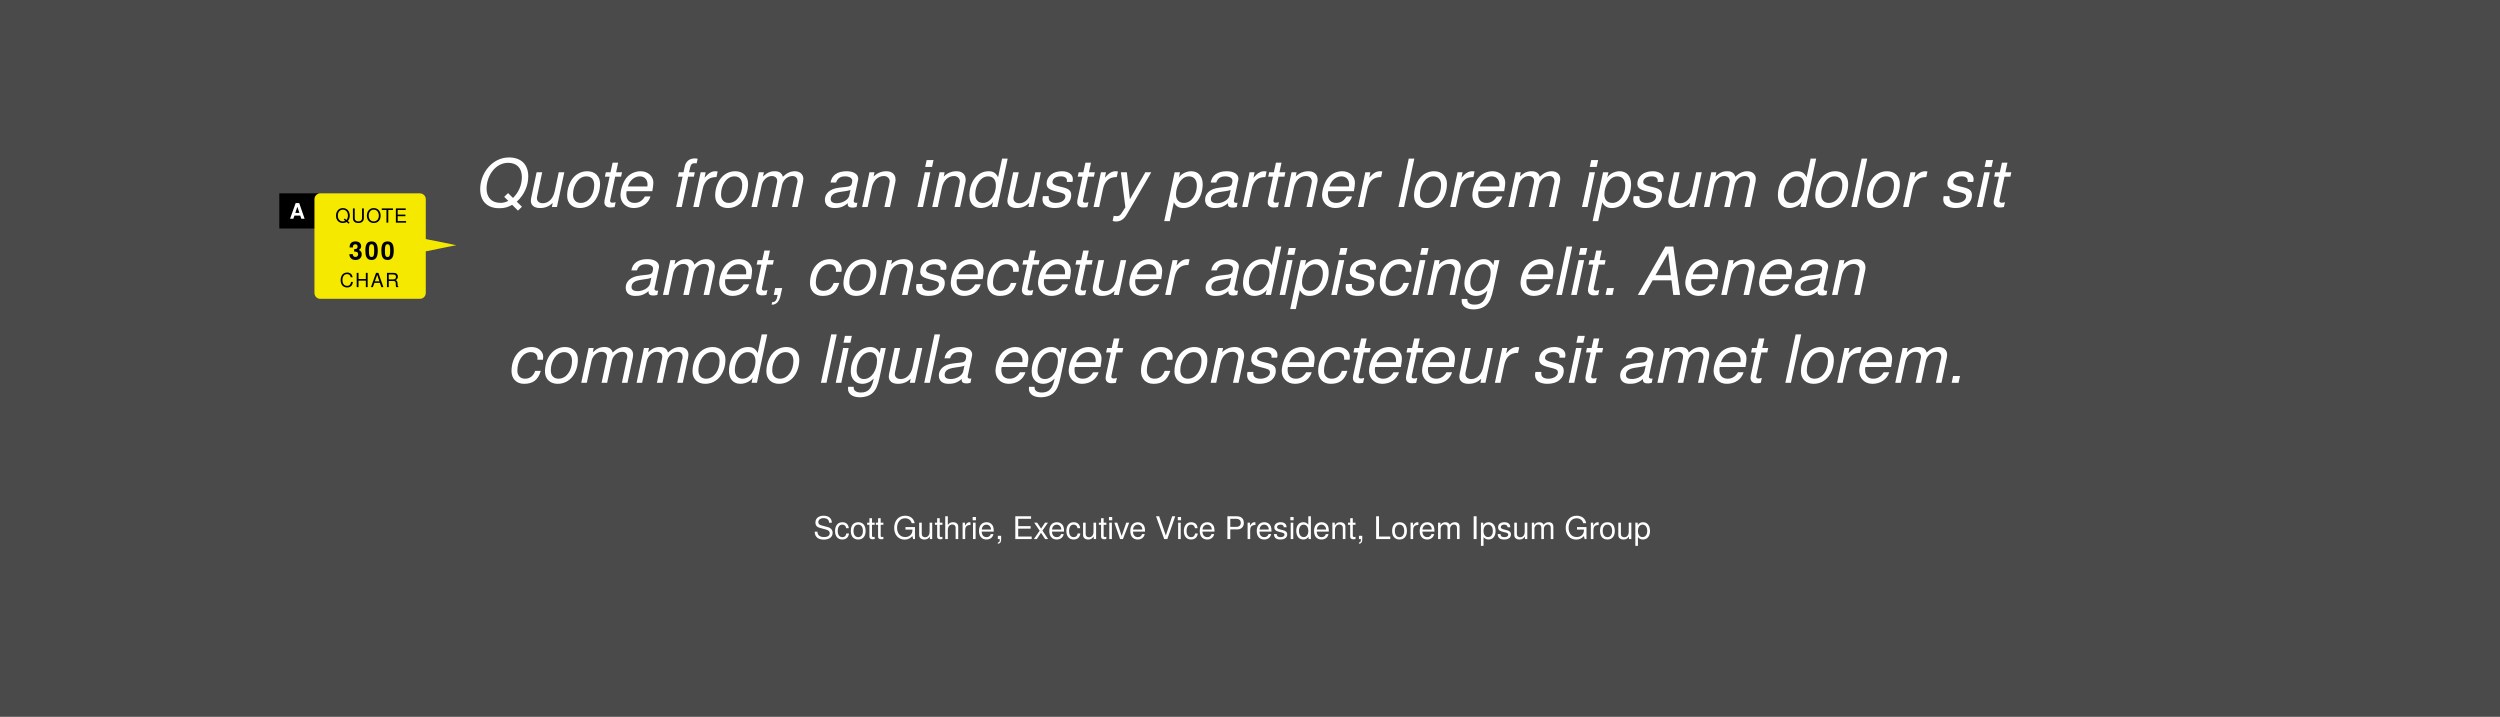
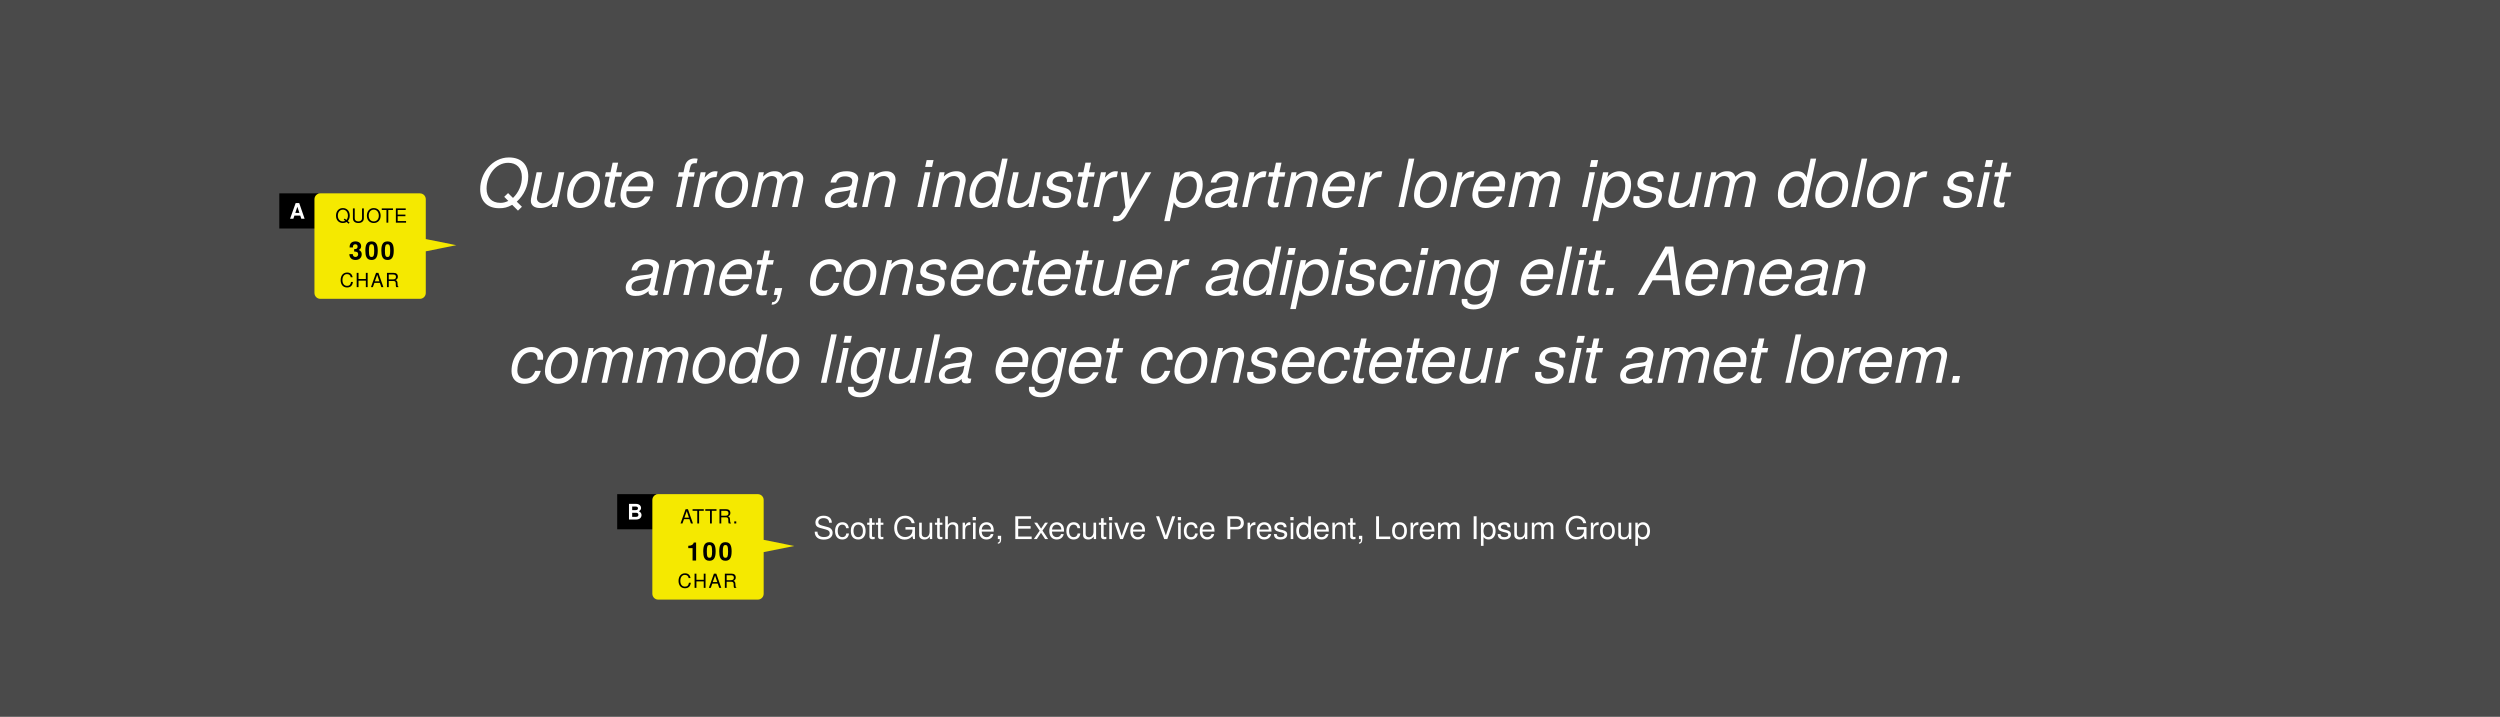
<svg xmlns="http://www.w3.org/2000/svg" width="1280px" height="367px" viewBox="0 0 1280 367" version="1.1">
  <defs />
  <g id="Pattern-Library" stroke="none" stroke-width="1" fill="none" fill-rule="evenodd">
    <g id="quote">
      <g id="Group-3" fill="#4A4A4A">
        <rect id="Rectangle" x="0" y="0" width="1280" height="367" />
      </g>
      <text id="Quote-from-an-indust" font-family="HelveticaNeue-Italic, Helvetica Neue" font-size="34" font-style="italic" font-weight="normal" line-spacing="45" fill="#FFFFFF">
        <tspan x="243.982" y="106">Quote from an industry partner lorem ipsum dolor sit </tspan>
        <tspan x="319.819" y="151">amet, consectetuer adipiscing elit. Aenean </tspan>
        <tspan x="260.982" y="196">commodo ligula eget consecteteur sit amet lorem.</tspan>
      </text>
      <text id="Scott-Guthrie,-Execu" font-family="HelveticaNeue, Helvetica Neue" font-size="16" font-weight="normal" line-spacing="28" fill="#FFFFFF">
        <tspan x="416.368" y="276">Scott Guthrie, Executive Vice President, Lorem Ipsum Group</tspan>
      </text>
      <g id="count-with-letter" transform="translate(143, 99)">
        <g id="Group-3">
          <rect id="Rectangle-7" fill="#000000" x="0" y="0" width="20" height="18" />
          <g id="Group-34" transform="translate(18, 0)">
            <path d="M57,23.402 L57,3 C57,1.343 55.657,3.66629817e-15 54,-4.4408921e-16 L54,0 L3,0 L3,-4.4408921e-16 C1.343,-1.39730022e-16 -6.46995335e-16,1.343 -4.4408921e-16,3 L0,3 L-4.4408921e-16,51 C3.43777239e-15,52.657 1.343,54 3,54 L3,54 L54,54 C55.657,54 57,52.657 57,51 L57,51 L57,29.675 L72.615,26.539 L57,23.402 Z" id="Combined-Shape" fill="#F5E900" />
            <text id="CHAR" font-family="HelveticaNeue-Medium, Helvetica Neue" font-size="10" font-weight="400" line-spacing="13" letter-spacing="0.75" fill="#000000">
              <tspan x="12.925" y="48">CHAR</tspan>
            </text>
            <text id="170" font-family="HelveticaNeue-CondensedBold, Helvetica Neue" font-size="13" font-style="condensed" font-weight="bold" line-spacing="13" letter-spacing="0.96" fill="#000000">
              <tspan x="17.5" y="34">300</tspan>
            </text>
            <text id="HEADER" font-family="HelveticaNeue-Medium, Helvetica Neue" font-size="10" font-weight="400" line-spacing="13" letter-spacing="0.409" fill="#000000">
              <tspan x="10.652" y="15">QUOTE</tspan>
            </text>
          </g>
          <text id="A" font-family="HelveticaNeue-Bold, Helvetica Neue" font-size="11" font-weight="bold" fill="#FFFFFF">
            <tspan x="5.232" y="13">A</tspan>
          </text>
        </g>
      </g>
+       <g id="count-with-letter" transform="translate(316, 253)">
+         <g id="Group-3">
+           <rect id="Rectangle-7" fill="#000000" x="0" y="0" width="20" height="18" />
+           <g id="Group-34" transform="translate(18, 0)">
+             <path d="M57,23.402 L57,3 C57,1.343 55.657,3.66629817e-15 54,-4.4408921e-16 L54,0 L3,0 L3,-4.4408921e-16 C1.343,-1.39730022e-16 -6.46995335e-16,1.343 -4.4408921e-16,3 L0,3 L-4.4408921e-16,51 C3.43777239e-15,52.657 1.343,54 3,54 L3,54 L54,54 C55.657,54 57,52.657 57,51 L57,51 L57,29.675 L72.615,26.539 L57,23.402 Z" id="Combined-Shape" fill="#F5E900" />
+             <text id="CHAR" font-family="HelveticaNeue-Medium, Helvetica Neue" font-size="10" font-weight="400" line-spacing="13" letter-spacing="0.75" fill="#000000">
+               <tspan x="12.925" y="48">CHAR</tspan>
+             </text>
+             <text id="170" font-family="HelveticaNeue-CondensedBold, Helvetica Neue" font-size="13" font-style="condensed" font-weight="bold" line-spacing="13" letter-spacing="0.96" fill="#000000">
+               <tspan x="17.5" y="34">100</tspan>
+             </text>
+             <text id="HEADER" font-family="HelveticaNeue-Medium, Helvetica Neue" font-size="10" font-weight="400" line-spacing="13" letter-spacing="0.409" fill="#000000">
+               <tspan x="14.262" y="15">ATTR.</tspan>
+             </text>
+           </g>
+           <text id="A" font-family="HelveticaNeue-Bold, Helvetica Neue" font-size="11" font-weight="bold" fill="#FFFFFF">
+             <tspan x="5.128" y="13">B</tspan>
+           </text>
+         </g>
+       </g>
    </g>
  </g>
</svg>
